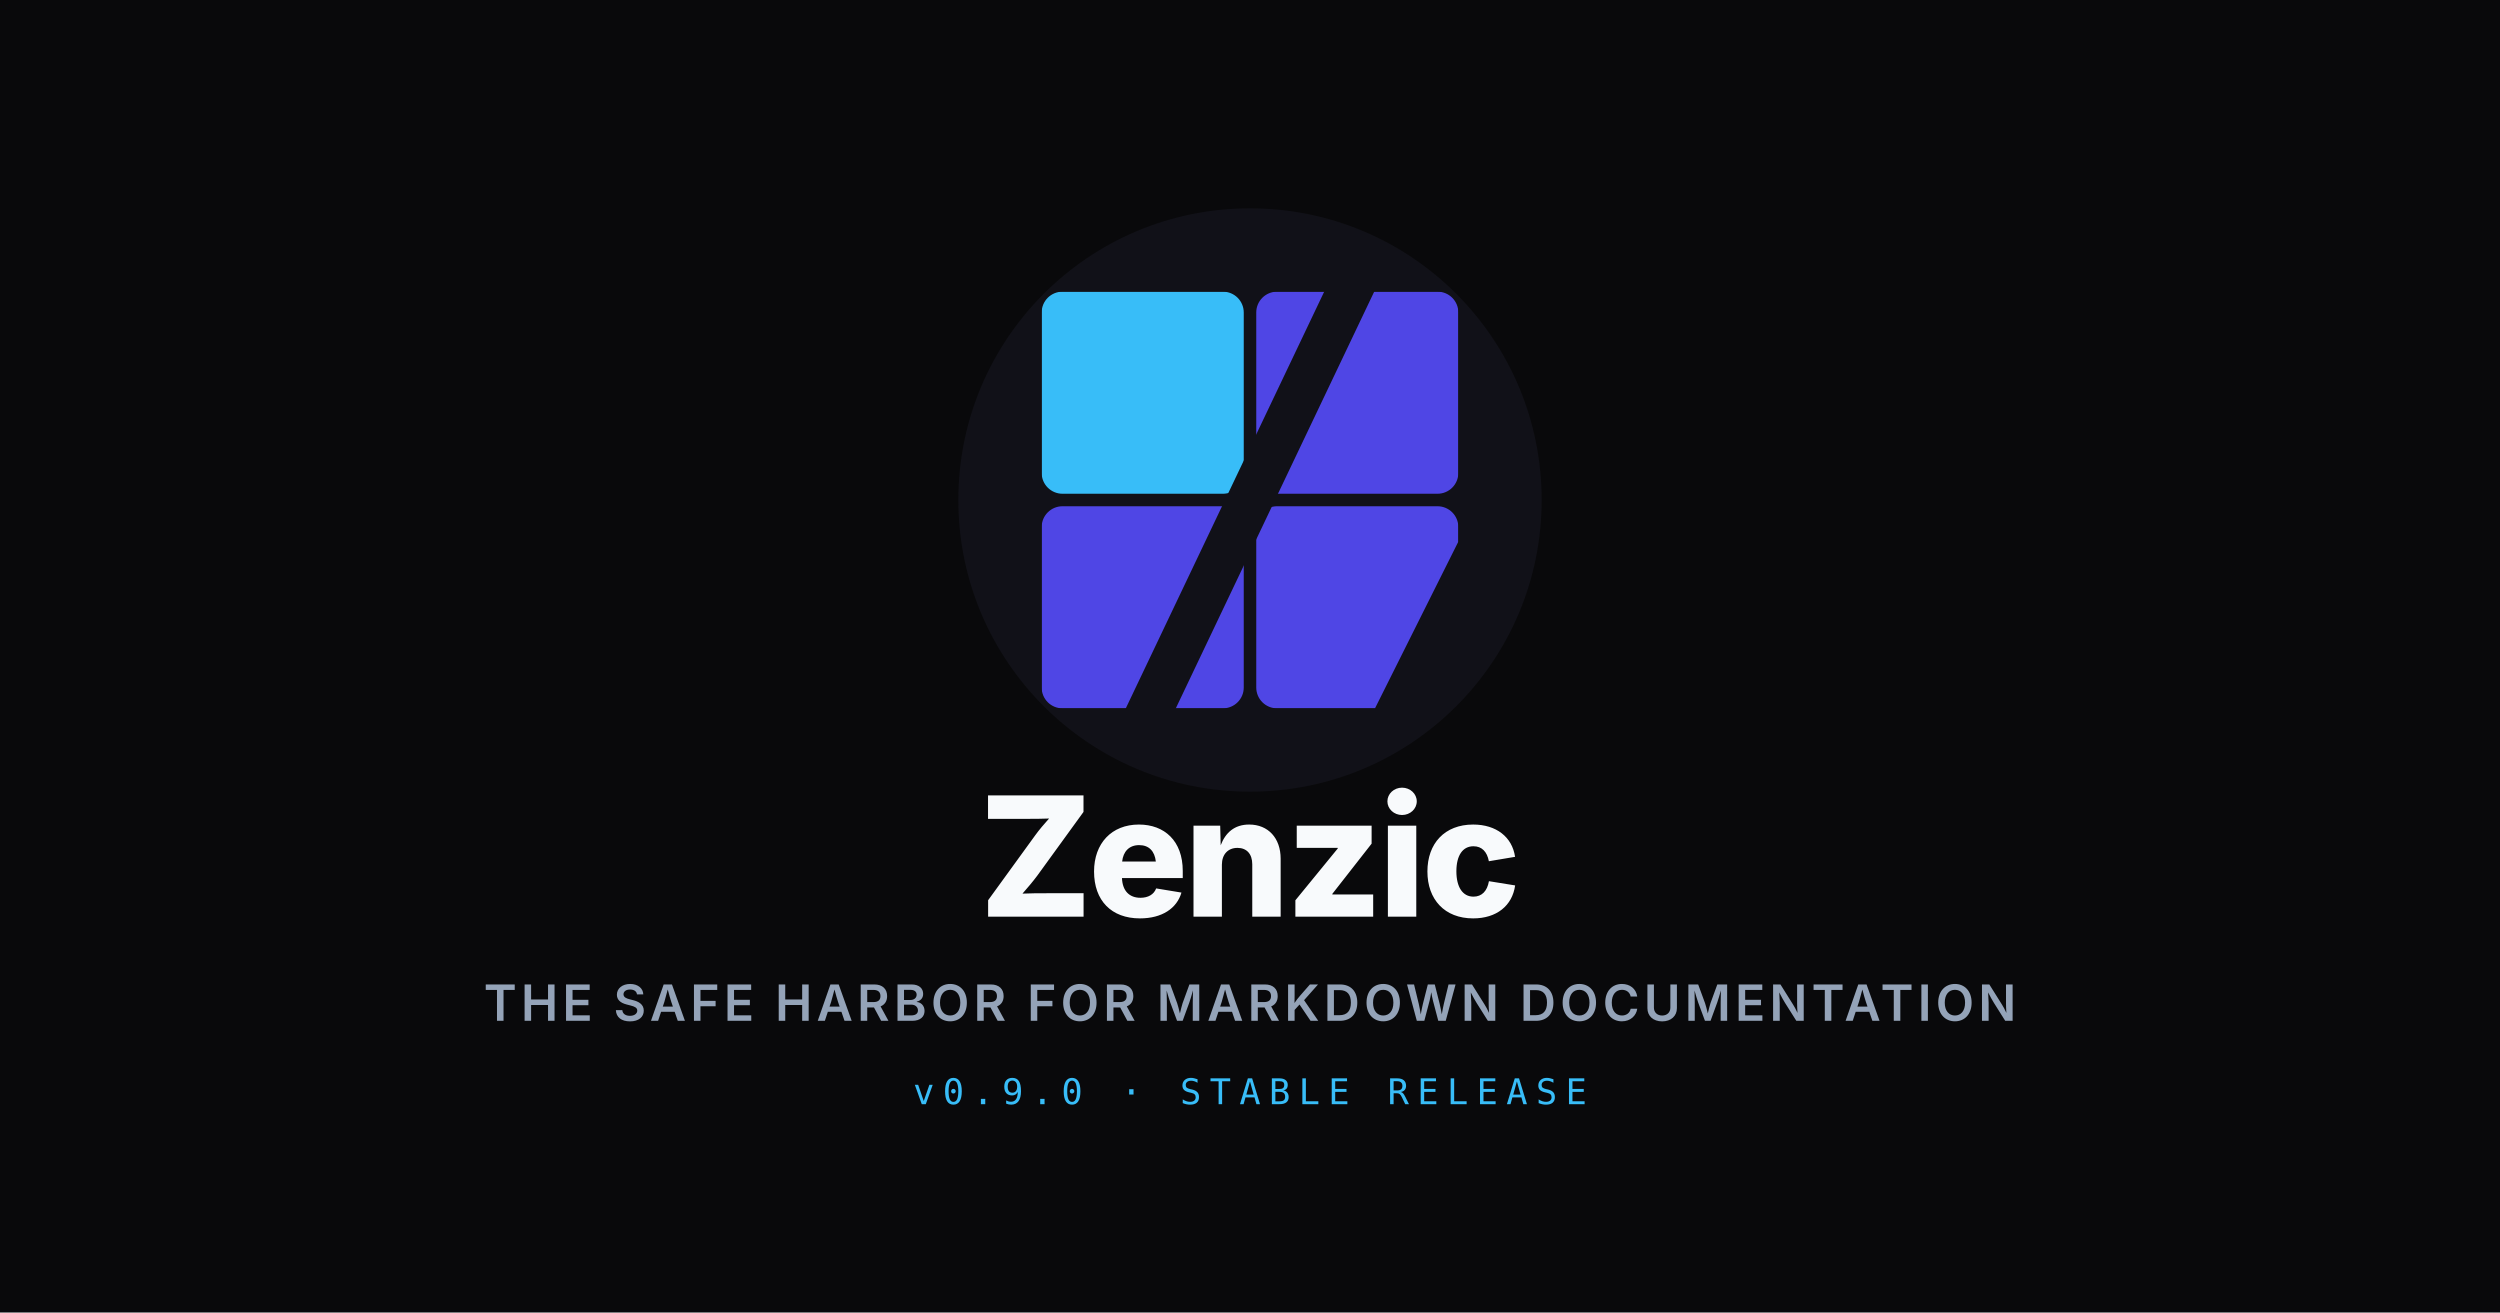
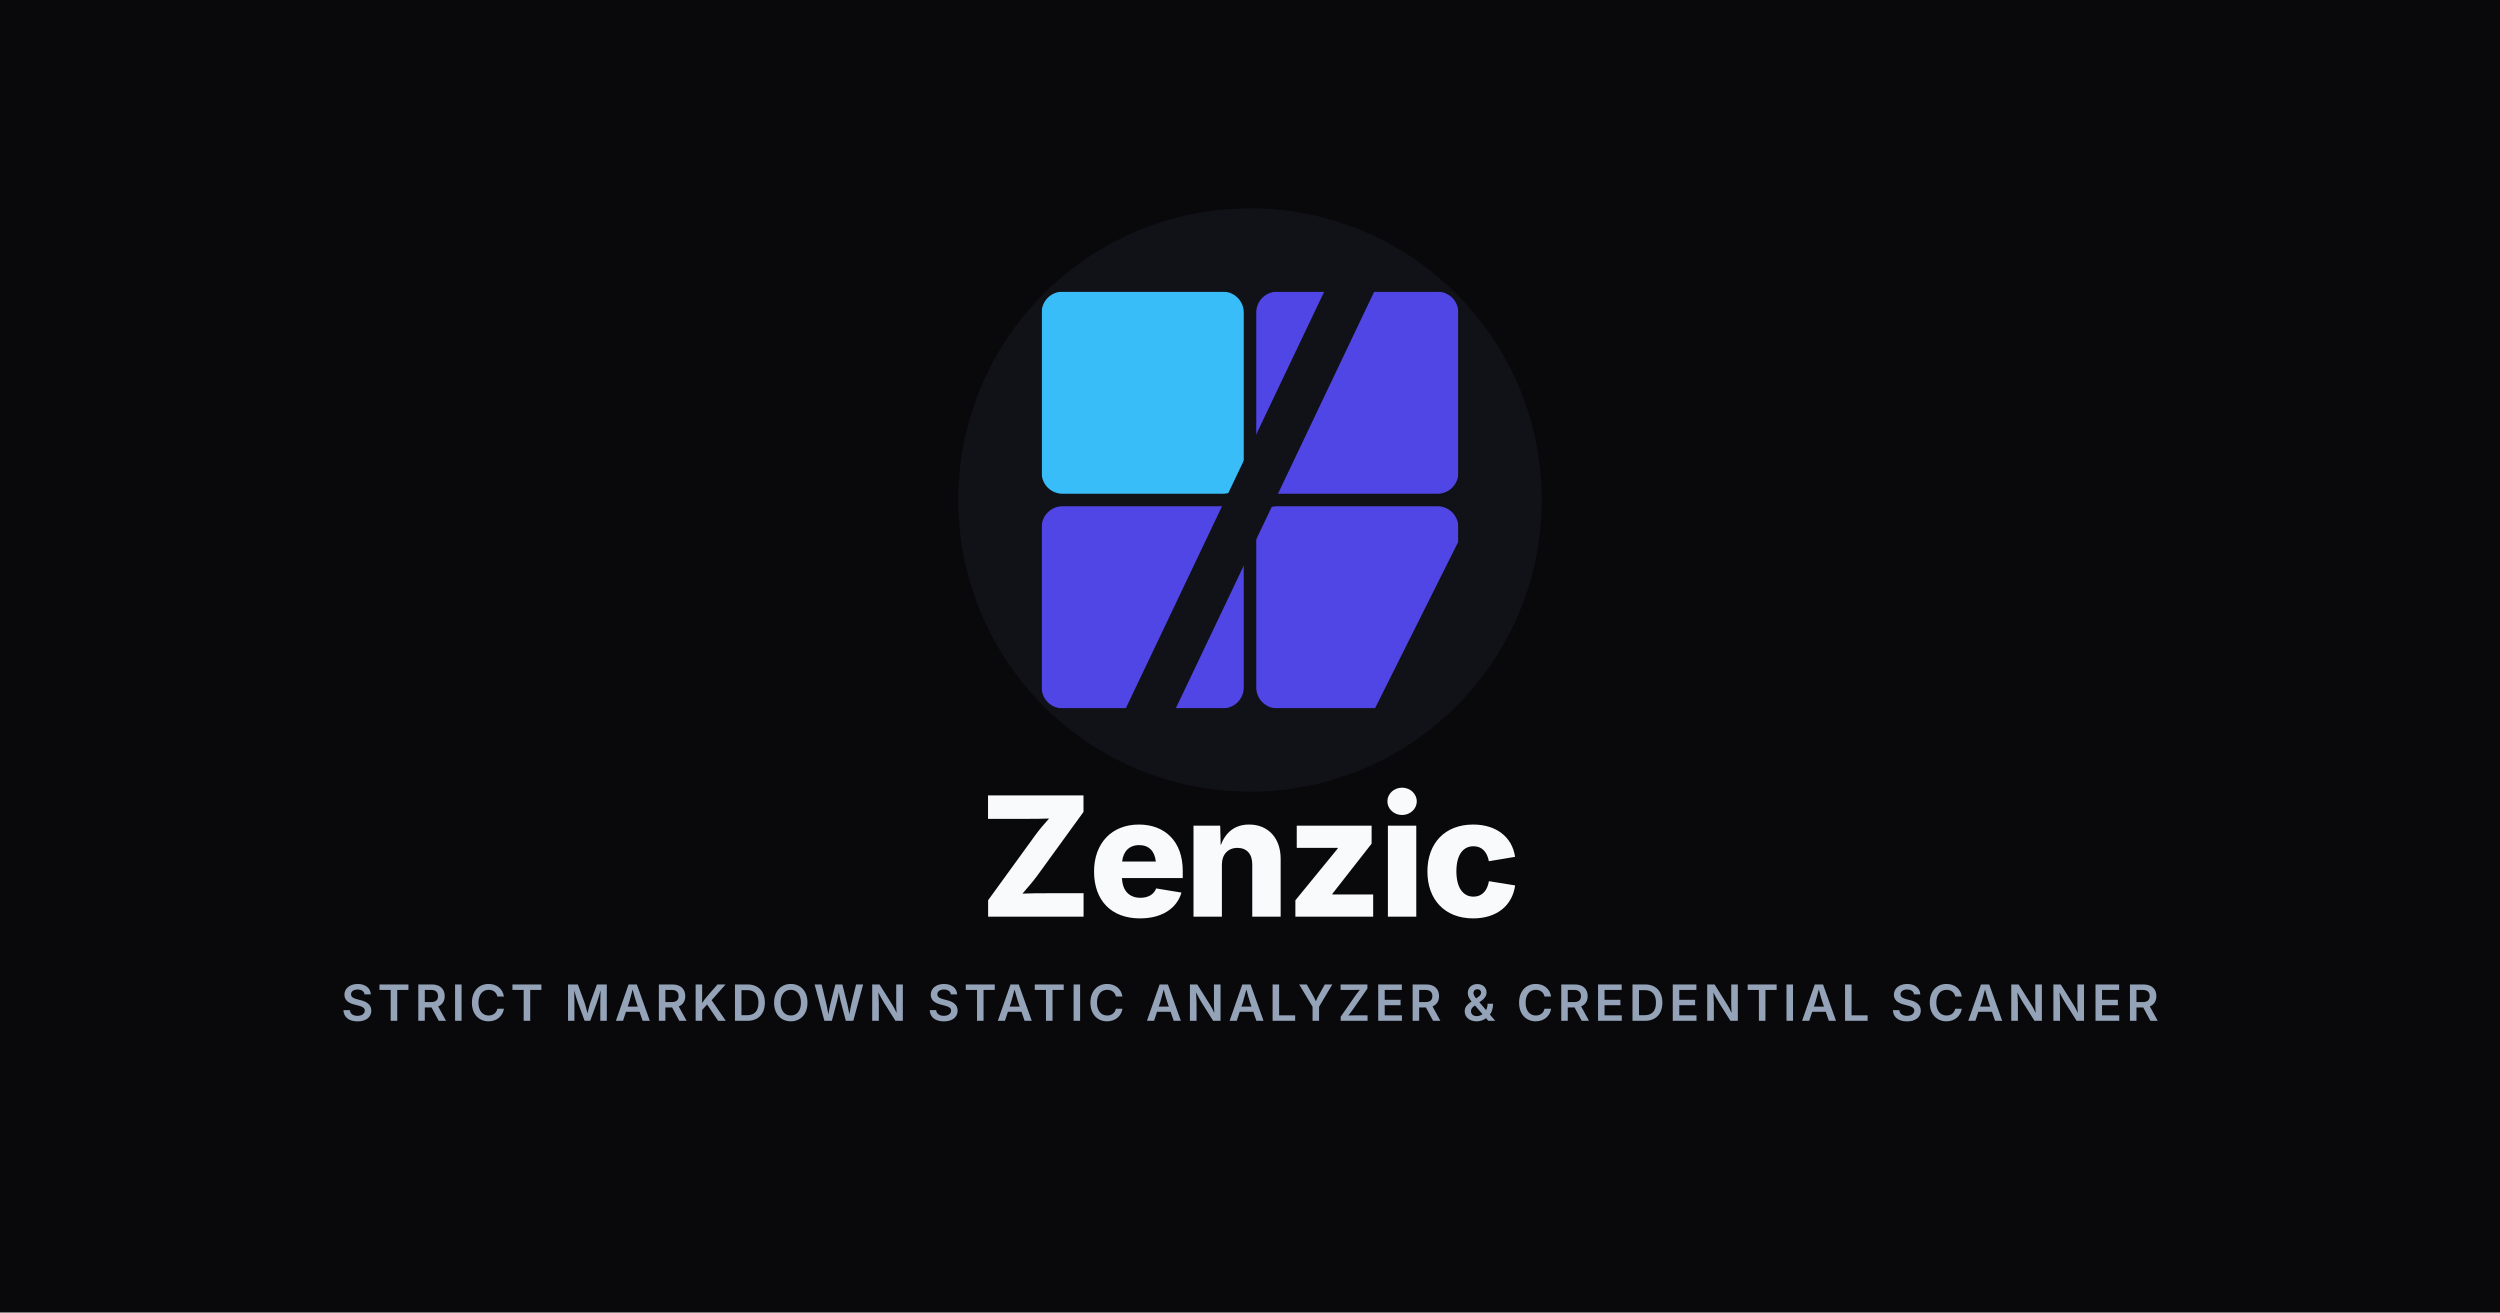
<svg xmlns="http://www.w3.org/2000/svg" viewBox="0 0 1200 630">
  <defs>
    <clipPath id="br-clip-og">
      <rect x="103" y="103" width="97" height="97" rx="10" />
    </clipPath>
    <mask id="slash-cut-og">
      <rect x="0" y="0" width="200" height="200" fill="white" />
      <polygon points="162,-5 138,-5 38,205 62,205" fill="black" />
    </mask>
  </defs>
  <rect x="0" y="0" width="1200" height="630" fill="#09090b" />
  <circle cx="600" cy="240" r="140" fill="#111118" />
  <g transform="translate(500, 140) scale(1)">
    <g mask="url(#slash-cut-og)">
      <rect x="0" y="0" width="97" height="97" rx="10" fill="#38bdf8" />
      <rect x="103" y="0" width="97" height="97" rx="10" fill="#4f46e5" />
      <rect x="0" y="103" width="97" height="97" rx="10" fill="#4f46e5" />
      <g clip-path="url(#br-clip-og)">
        <polygon points="103,103 200,103 200,120 160,200 103,200" fill="#4f46e5" />
      </g>
    </g>
  </g>
  <text x="600" y="440" font-family="system-ui, -apple-system, sans-serif" font-weight="800" font-size="80" fill="#f8fafc" text-anchor="middle" letter-spacing="-2">Zenzic</text>
-   <text x="600" y="490" font-family="system-ui, -apple-system, sans-serif" font-weight="600" font-size="24" fill="#94a3b8" text-anchor="middle" letter-spacing="2">THE SAFE HARBOR FOR MARKDOWN DOCUMENTATION</text>
-   <text x="600" y="530" font-family="ui-monospace, SFMono-Regular, monospace" font-weight="500" font-size="17" fill="#38bdf8" text-anchor="middle" letter-spacing="4">v0.9.0 · STABLE RELEASE</text>
+   <text x="600" y="490" font-family="system-ui, -apple-system, sans-serif" font-weight="600" font-size="24" fill="#94a3b8" text-anchor="middle" letter-spacing="2">STRICT MARKDOWN STATIC ANALYZER &amp; CREDENTIAL SCANNER</text>
</svg>
